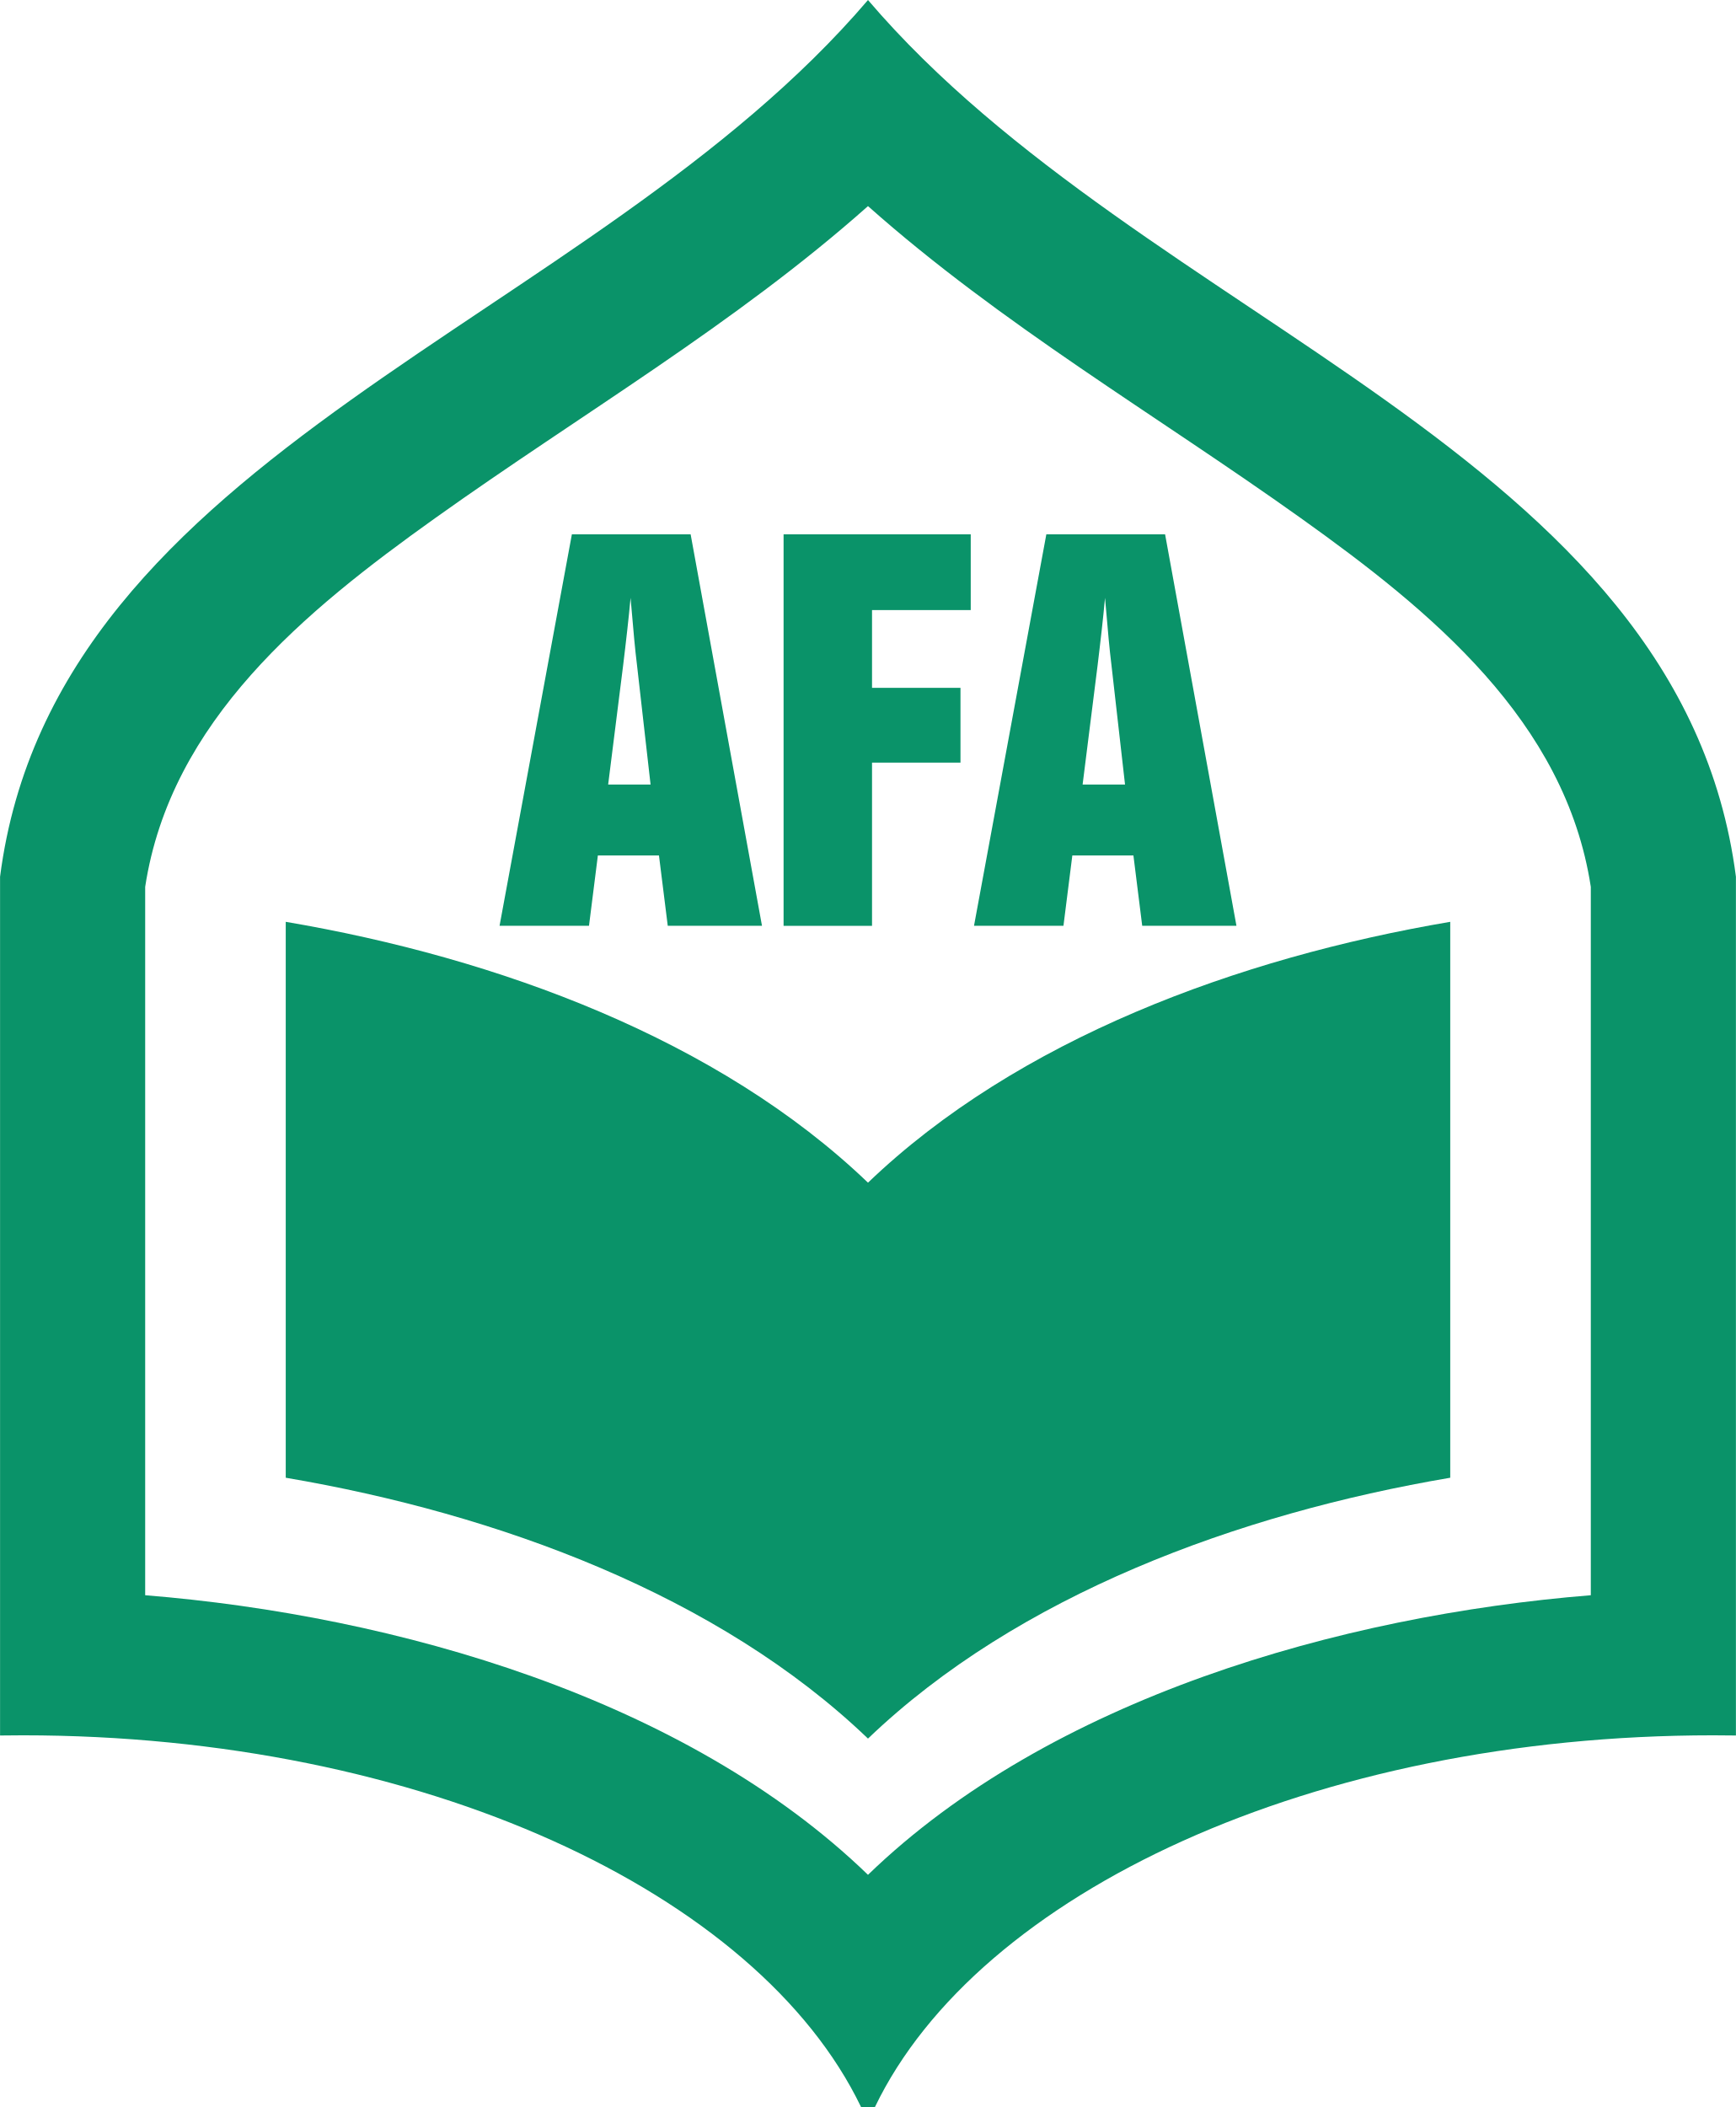
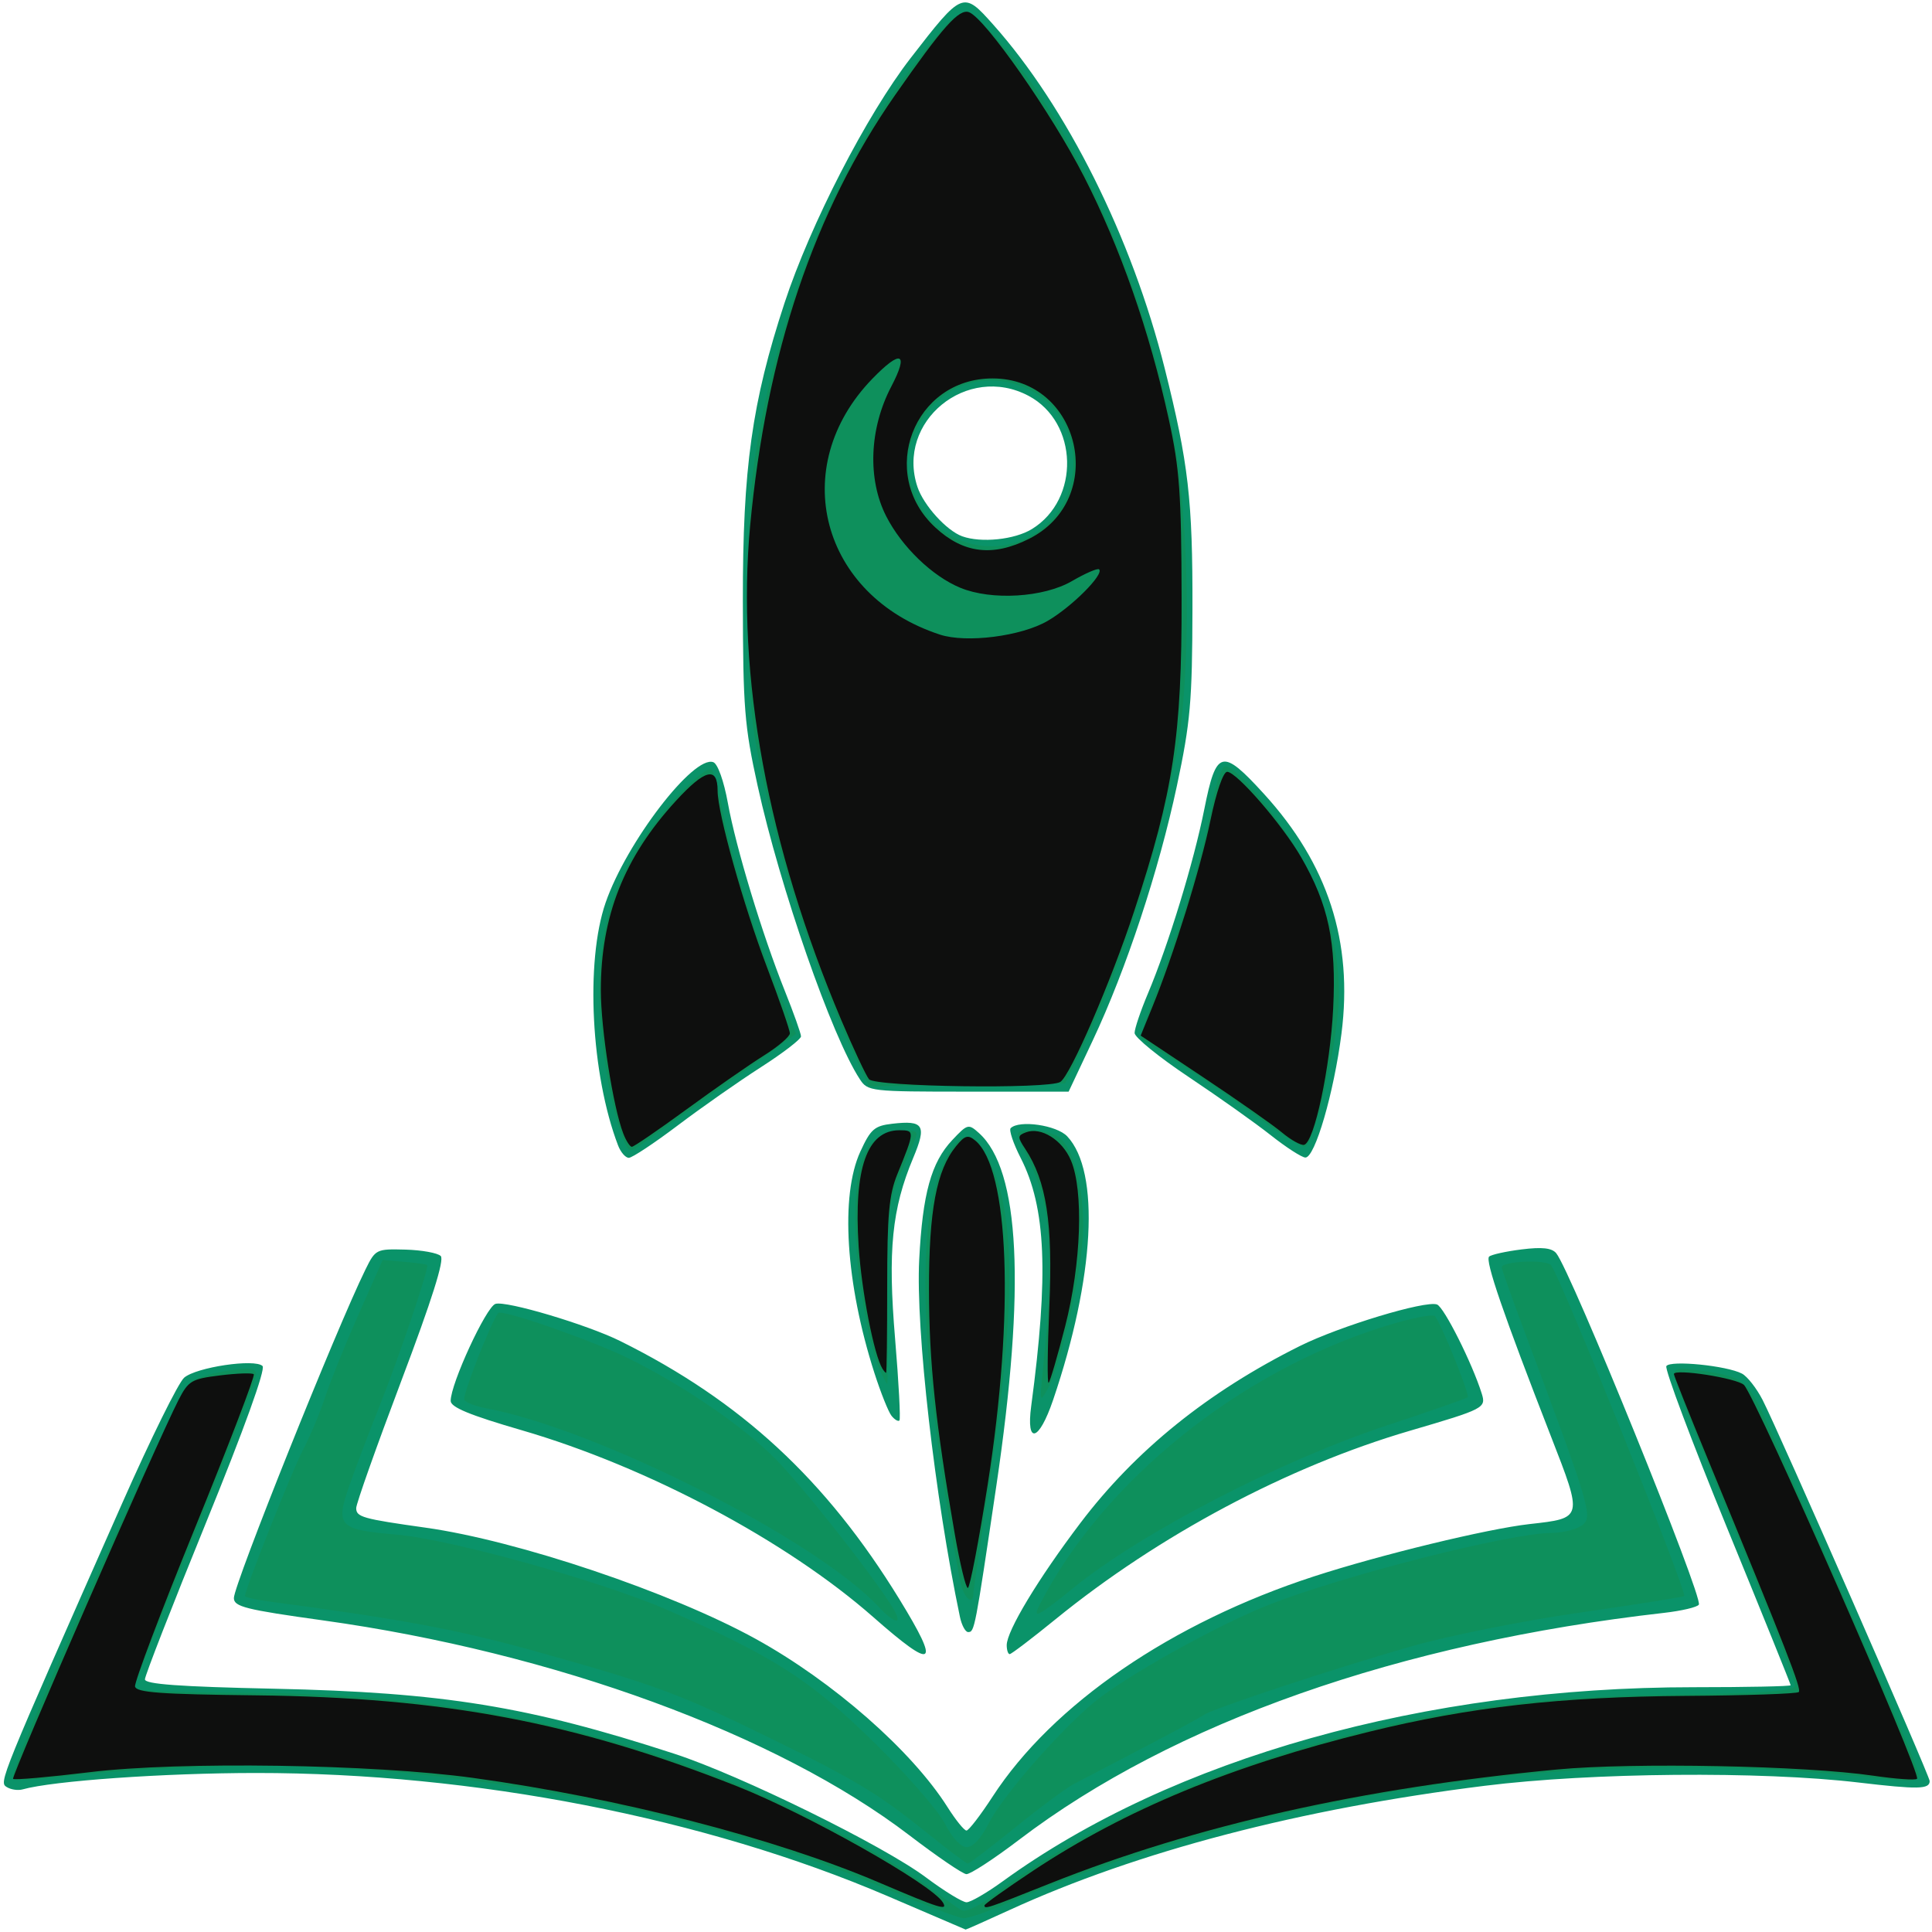
- <svg xmlns="http://www.w3.org/2000/svg" xml:space="preserve" width="11.643in" height="14.13in" version="1.1" style="shape-rendering:geometricPrecision; text-rendering:geometricPrecision; image-rendering:optimizeQuality; fill-rule:evenodd; clip-rule:evenodd" viewBox="0 0 773.8 939.15">
-   <defs>
-     <style type="text/css">
-    
-     .fil0 {fill:#0A9369}
-     .fil1 {fill:#0A9369;fill-rule:nonzero}
-    
-   </style>
-   </defs>
-   <g id="Layer_x0020_1">
-     <g id="_2541639992048">
-       <path class="fil0" d="M646.45 658.67c-94.67,16.07 -192.95,52.41 -259.55,116.27 -66.6,-63.87 -164.88,-100.2 -259.55,-116.27l0 -247.79c94.67,16.07 192.95,52.41 259.55,116.27 66.6,-63.87 164.88,-100.2 259.55,-116.27l0 247.79z" />
-       <path class="fil0" d="M386.9 835.66c-81.19,-78.54 -210.4,-115.59 -322.21,-124.62l0 -315.74c11.33,-74.08 71.41,-123.08 129.21,-164.32 64.92,-46.33 133.71,-86.42 193,-139.11 59.29,52.69 128.08,92.79 193,139.11 57.79,41.24 117.87,90.24 129.21,164.32l0 315.74c-111.81,9.03 -241.02,46.09 -322.21,124.62zm-376.73 -62.18c177.75,0 327.6,70.06 373.63,165.67l3.1 0 3.1 0c46.03,-95.6 195.88,-165.67 373.63,-165.67 3.4,0 6.79,0.03 10.17,0.08l0 -382.77c-24.57,-190.34 -263.32,-245.98 -386.9,-390.78 -123.58,144.8 -362.33,200.45 -386.9,390.78l0 382.77c3.38,-0.05 6.77,-0.08 10.17,-0.08z" />
-       <path class="fil1" d="M222.66 412.66l32.24 -174.49 52.94 0 31.81 174.49 -42.01 0 -3.92 -31.37 -27.23 0 -3.96 31.37 -39.87 0zm48.4 -62.96l18.92 0 -6.06 -53.34c-0.44,-3.52 -0.84,-7.33 -1.23,-11.44 -0.36,-4.07 -0.91,-10.24 -1.63,-18.44 -0.44,4.68 -0.91,9.55 -1.49,14.56 -0.58,5.05 -1.16,10.24 -1.82,15.54l-6.68 53.12zm78.21 62.96l0 -174.49 83.43 0 0 33.77 -44 0 0 34.64 39.43 0 0 33.33 -39.43 0 0 72.76 -39.43 0zm84.89 0l32.24 -174.49 52.94 0 31.81 174.49 -42.01 0 -3.92 -31.37 -27.23 0 -3.96 31.37 -39.87 0zm48.4 -62.96l18.92 0 -6.06 -53.34c-0.44,-3.52 -0.84,-7.33 -1.23,-11.44 -0.36,-4.07 -0.91,-10.24 -1.63,-18.44 -0.44,4.68 -0.91,9.55 -1.49,14.56 -0.58,5.05 -1.16,10.24 -1.82,15.54l-6.68 53.12z" />
-     </g>
+ <svg xmlns="http://www.w3.org/2000/svg" version="1.1" id="svg1" width="1024" height="1024" viewBox="0 0 1024 1024">
+   <defs id="defs1" />
+   <g id="g1">
+     <path style="display:inline;fill:#0a9369;fill-opacity:1;stroke-width:2.935" d="m 470.279,1004.905 c -96.576,-41.386 -218.942,-65.231 -334.529,-65.187 -48.81,0.018 -107.668,4.154 -123.77,8.696 -2.431,0.686 -6.212,0.131 -8.401,-1.233 -4.187,-2.609 -4.226,-2.515 61.36,-150.835 14.928,-33.759 29.624,-63.523 32.658,-66.144 6.439,-5.561 37.523,-10.181 41.56,-6.177 1.685,1.672 -9.77,33.433 -29.804,82.637 -17.898,43.957 -32.542,81.496 -32.542,83.42 0,2.573 18.12,3.889 68.515,4.976 89.562,1.932 134.733,9.273 212.097,34.469 35.117,11.437 110.625,48.548 133.368,65.549 9.693,7.246 19.364,13.174 21.491,13.174 2.127,0 10.773,-5.01 19.213,-11.133 89.945,-65.257 223.788,-102.857 366.139,-102.857 28.302,0 51.458,-0.471 51.458,-1.046 0,-0.575 -15.221,-38.233 -33.824,-83.684 -18.603,-45.451 -33.03,-83.913 -32.06,-85.47 2.018,-3.239 32.084,-0.245 40.089,3.992 2.831,1.499 7.749,7.782 10.928,13.963 8.409,16.348 88.54,199.138 88.54,201.972 0,4.386 -6.057,4.51 -37.778,0.776 -51.708,-6.087 -141.617,-5.294 -198.064,1.746 -97.846,12.203 -183.919,34.708 -251.904,65.862 -12.593,5.771 -23.041,10.424 -23.218,10.341 -0.177,-0.084 -18.862,-8.097 -41.522,-17.808 z m 11.731,-32.141 C 412.004,919.26 293.713,875.893 171.29,858.851 c -41.222,-5.738 -47.328,-7.27 -47.328,-11.868 0,-7.147 54.406,-142.984 69.722,-174.075 5.317,-10.793 5.737,-11.003 21.174,-10.589 8.663,0.233 17.098,1.76 18.745,3.394 2.029,2.013 -4.715,23.36 -20.907,66.18 -13.146,34.765 -23.902,65.108 -23.902,67.429 0,4.731 3.354,5.676 36.836,10.38 48.776,6.852 130.115,34.26 174.872,58.926 40.958,22.572 82.754,59.226 101.719,89.204 4.322,6.832 8.836,12.41 10.032,12.396 1.195,-0.015 7.425,-8.109 13.844,-17.989 31.815,-48.97 94.824,-92.148 170.321,-116.716 35.2,-11.454 91.929,-25.223 114.24,-27.726 28.463,-3.194 28.377,-2.843 11.363,-46.525 -25.194,-64.684 -35.014,-93.239 -32.756,-95.253 1.194,-1.064 8.952,-2.778 17.24,-3.808 10.828,-1.345 15.982,-0.782 18.31,2 7.673,9.17 77.998,182.447 75.605,186.287 -0.834,1.339 -9.121,3.295 -18.415,4.349 -140.24,15.891 -260.115,58.061 -341.84,120.253 -13.397,10.195 -25.995,18.401 -27.996,18.236 -2,-0.166 -15.572,-9.423 -30.159,-20.571 z m -19.155,-115.667 c -46.01,-40.473 -119.841,-79.711 -186.391,-99.06 -27.56,-8.013 -37.579,-12.153 -37.597,-15.536 -0.047,-9.025 18.805,-49.868 23.733,-51.419 5.695,-1.793 48.574,10.986 66.171,19.72 63.991,31.763 108.986,73.369 147.891,136.755 22.039,35.907 18.75,38.18 -13.808,9.54 z m 70.725,14.867 c 0,-7.55 16.744,-35.303 39.085,-64.782 29.184,-38.509 67.596,-69.488 116.227,-93.737 21.097,-10.519 66.724,-24.333 72.771,-22.032 3.736,1.422 18.655,31.149 23.679,47.183 2.398,7.653 1.409,8.165 -38.112,19.75 -64.656,18.953 -132.915,55.263 -187.762,99.881 -12.505,10.173 -23.445,18.496 -24.312,18.496 -0.867,0 -1.576,-2.142 -1.576,-4.759 z M 508.787,856.994 c -13.32,-63.473 -23.469,-152.423 -21.593,-189.253 1.787,-35.087 6.356,-51.626 17.541,-63.502 8.068,-8.566 8.569,-8.698 14.123,-3.713 21.756,19.528 24.827,81.883 9.214,187.05 -11.351,76.458 -11.543,77.455 -14.941,77.455 -1.461,0 -3.416,-3.617 -4.343,-8.038 z m 37.766,-111.716 c 9.349,-69.898 7.849,-105.278 -5.578,-131.557 -3.921,-7.675 -6.305,-14.772 -5.297,-15.772 4.518,-4.481 24.403,-1.597 29.988,4.349 17.58,18.715 14.555,74.892 -7.526,139.781 -7.477,21.974 -14.352,23.872 -11.587,3.199 z m -74.044,5.103 c -1.636,-2.048 -5.718,-12.273 -9.072,-22.723 -15.212,-47.401 -18.166,-93.943 -7.444,-117.286 5.471,-11.911 7.488,-13.674 16.891,-14.762 16.744,-1.939 18.403,0.763 11.129,18.123 -11.303,26.976 -13.512,49.036 -9.595,95.81 1.94,23.166 2.973,42.67 2.296,43.341 -0.677,0.672 -2.57,-0.455 -4.206,-2.503 z M 327.584,607.093 c -14.346,-37.517 -17.419,-97.359 -6.607,-128.652 11.055,-31.996 46.675,-78.427 57.117,-74.453 2.341,0.891 5.596,10.035 7.683,21.582 4.291,23.745 18.254,69.806 30.212,99.662 4.706,11.75 8.556,22.581 8.556,24.069 0,1.488 -9.57,8.845 -21.267,16.35 -11.697,7.505 -31.51,21.379 -44.029,30.831 -12.52,9.452 -24.2,17.186 -25.957,17.186 -1.757,0 -4.325,-2.959 -5.709,-6.576 z m 345.974,-5.388 c -8.104,-6.413 -27.664,-20.29 -43.467,-30.839 -15.803,-10.548 -28.732,-21.056 -28.732,-23.35 0,-2.294 3.169,-11.694 7.042,-20.889 10.949,-25.994 24.32,-69.706 29.924,-97.827 6.302,-31.622 9.357,-32.399 31.588,-8.034 33.956,37.216 47.29,78.409 41.104,126.983 -4.001,31.417 -14.071,65.985 -19.16,65.767 -1.961,-0.084 -10.196,-5.399 -18.3,-11.812 z M 455.732,572.019 c -14.818,-22.6 -42.256,-101.397 -54.197,-155.64 -6.972,-31.673 -7.729,-41.168 -7.802,-97.915 -0.09,-70.335 4.787,-105.219 22.065,-157.833 13.698,-41.71 43.594,-99.792 66.8,-129.777 27.581,-35.638 27.84,-35.743 43.81,-17.825 39.018,43.776 73.513,112.903 90.891,182.142 12.608,50.232 14.868,69.826 14.727,127.678 -0.12,49.042 -1.08,59.976 -8.218,93.53 -9.563,44.959 -26.931,97.525 -44.646,135.123 l -12.765,27.094 h -53.177 c -51.905,0 -53.281,-0.158 -57.489,-6.576 z m 91.184,-291.598 c 25.676,-15.739 24.675,-56.561 -1.73,-70.607 -32.591,-17.336 -70.431,13.645 -58.92,48.239 3.249,9.764 15.422,23.201 23.739,26.202 10.034,3.621 27.75,1.781 36.911,-3.835 z" id="path119" />
+     <path style="display:inline;fill:#0e905c;stroke-width:2.935;fill-opacity:1" d="m 464.329,998.885 c -97.328,-41.214 -237.021,-66.29 -349.207,-62.686 -28.364,0.911 -63.902,3.182 -78.974,5.047 -15.072,1.865 -28.221,2.579 -29.22,1.588 -3.789,-3.758 87.264,-206.124 94.868,-210.843 3.277,-2.034 12.258,-4.579 19.956,-5.656 11.39,-1.593 13.998,-1.135 13.998,2.456 0,2.427 -14.587,40.239 -32.416,84.026 -17.829,43.787 -32.416,80.682 -32.416,81.989 0,1.307 24.21,2.377 53.799,2.377 100.381,0 178.911,14.123 262.762,47.256 33.437,13.212 81.442,38.66 103.372,54.799 8.104,5.964 16.451,11.86 18.549,13.103 2.391,1.417 9.542,-2.02 19.155,-9.205 49.551,-37.036 114.749,-65.832 193.627,-85.521 53.747,-13.416 95.106,-18.275 165.026,-19.387 47.906,-0.762 63.557,-1.907 64.172,-4.692 0.447,-2.026 -13.808,-39.042 -31.679,-82.258 -17.871,-43.216 -32.492,-80.447 -32.492,-82.736 0,-3.303 2.889,-3.742 13.998,-2.124 23.632,3.442 25.271,4.818 36.789,30.891 59.684,135.1 78.876,179.691 78.876,183.26 0,3.376 -3.317,3.835 -16.945,2.348 -99.772,-10.892 -184.315,-7.826 -280.692,10.18 -59.745,11.162 -138.108,34.592 -183.719,54.93 -11.091,4.946 -22.363,8.843 -25.049,8.661 -2.685,-0.182 -23.448,-8.193 -46.139,-17.802 z m 27.454,-27.069 C 465.314,950.504 453.628,943.454 406.906,920.609 359.826,897.589 347.061,892.882 283.808,875.21 242.681,863.719 212.98,858.173 142.38,848.8 c -6.888,-0.915 -12.524,-2.227 -12.524,-2.918 0,-3.617 24.777,-66.017 30.694,-77.303 3.793,-7.234 9.083,-19.848 11.756,-28.031 2.673,-8.183 10.635,-27.892 17.692,-43.799 l 12.832,-28.921 11.399,0.96 c 6.27,0.528 11.756,1.3 12.192,1.717 1.234,1.179 -15.376,50.201 -25.783,76.092 -5.156,12.827 -12.098,31.128 -15.427,40.671 -7.534,21.592 -5.706,23.508 24.915,26.109 28.511,2.422 108.861,24.759 143.58,39.914 56.022,24.454 75.984,37.242 109.51,70.156 17.217,16.903 34.152,36.322 37.633,43.154 3.878,7.612 8.36,12.422 11.575,12.422 3.227,0 7.654,-4.782 11.501,-12.422 7.887,-15.666 42.295,-54.435 59.752,-67.326 20.199,-14.915 63.711,-38.793 88.482,-48.555 39.924,-15.734 128.04,-38.145 150.39,-38.249 5.768,-0.026 12.951,-1.836 15.962,-4.019 5.955,-4.319 4.4,-9.558 -30.487,-102.713 -6.622,-17.683 -12.07,-32.999 -12.106,-34.036 -0.112,-3.264 23.742,-4.295 26.174,-1.131 5.403,7.028 72.418,173.631 70.543,175.375 -0.555,0.516 -25.44,4.465 -55.302,8.776 -30.828,4.451 -69.674,12.248 -89.88,18.042 -40.547,11.626 -104.86,32.89 -109.259,36.124 -1.621,1.192 -16.208,9.081 -32.416,17.532 -16.208,8.451 -32.784,17.118 -36.836,19.26 -4.052,2.142 -17.976,12.487 -30.942,22.989 -12.966,10.502 -24.238,19.075 -25.049,19.05 -0.81,-0.023 -10.337,-7.181 -21.17,-15.903 z M 465.579,851.534 c -33.319,-35.69 -149.097,-94.167 -208.302,-105.208 -5.285,-0.986 -10.319,-2.93 -11.185,-4.32 -1.264,-2.029 14.416,-42.059 18.062,-46.107 1.877,-2.085 49.454,14.488 68.686,23.927 28.591,14.031 60.276,35.591 77.475,52.716 13.889,13.83 50.091,59.524 62.278,78.607 6.508,10.191 2.354,10.419 -7.013,0.385 z m 85.722,-1.494 c 33.54,-65.025 105.505,-123.021 182.416,-147.007 13.638,-4.253 25.697,-6.7 26.799,-5.437 3.338,3.828 18.657,41.737 17.377,43.002 -0.656,0.648 -19.623,7.254 -42.148,14.679 -56.834,18.734 -130.438,56.822 -166.802,86.316 -19.267,15.627 -22.027,16.948 -17.642,8.448 z m -42.423,-12.044 c -21.766,-115.917 -24.266,-194.491 -7.148,-224.699 8.583,-15.147 14.953,-14.514 22.911,2.277 14.075,29.7 13.732,79.811 -1.214,177.219 -4.14,26.982 -7.527,50.328 -7.527,51.88 0,7.007 -5.42,1.853 -7.022,-6.677 z m 43.573,-108.875 c 6.468,-63.807 4.872,-89.498 -7.083,-113.991 -3.241,-6.641 -5.893,-12.974 -5.893,-14.074 0,-3.065 14.415,-2.375 20.76,0.993 9.138,4.851 15.681,32.44 13.458,56.748 -2.216,24.225 -12.451,67.193 -18.494,77.632 -4.004,6.918 -4.15,6.529 -2.748,-7.307 z m -86.01,-2.7 c -6.31,-13.735 -12.972,-53.126 -13.179,-77.915 -0.283,-34.014 5.957,-47.574 22.51,-48.92 10.086,-0.82 11.177,-0.3 9.201,4.384 -1.234,2.923 -5.042,11.891 -8.462,19.929 -5.512,12.952 -6.192,20.016 -5.975,62.11 0.135,26.123 7.1e-4,47.496 -0.298,47.496 -0.298,0 -2.007,-3.188 -3.797,-7.084 z M 330.115,603.1 c -7.015,-18.3 -12.235,-50.818 -12.378,-77.115 -0.175,-32.089 6.649,-56.37 22.59,-80.378 12.551,-18.902 34.058,-40.761 36.959,-37.564 1.243,1.37 3.843,11.04 5.778,21.489 4.723,25.506 16.296,63.275 28.659,93.53 l 10.152,24.844 -6.769,4.996 c -3.723,2.748 -21.2,15.243 -38.839,27.767 -17.639,12.524 -34.524,24.56 -37.522,26.748 -4.885,3.563 -5.782,3.114 -8.63,-4.316 z m 338.347,-9.72 c -10.58,-7.944 -29.012,-20.646 -40.959,-28.227 -11.947,-7.581 -22.216,-14.176 -22.82,-14.655 -0.604,-0.479 4.237,-15.069 10.756,-32.421 12.91,-34.364 21.92,-65.179 27.386,-93.66 1.928,-10.047 4.866,-18.268 6.529,-18.268 6.663,0 32.487,32.064 43.55,54.072 13.485,26.829 18.786,53.008 15.979,78.916 -3.087,28.494 -13.297,68.686 -17.448,68.686 -2.054,0 -12.392,-6.5 -22.972,-14.444 z M 454.71,563.316 C 433.547,518.6 415.982,466.481 404.952,415.676 c -7.32,-33.716 -8.105,-43.043 -8.181,-97.212 -0.07,-49.974 1.003,-65.584 6.466,-94.057 13.644,-71.114 42.689,-139.795 79.422,-187.802 27.054,-35.358 27.716,-35.636 43.62,-18.354 42.308,45.973 81.215,133.123 96.185,215.451 8.12,44.656 8.826,123.334 1.469,163.678 -9.937,54.492 -28.97,114.048 -50.908,159.294 l -8.503,17.537 -51.952,0.797 -51.952,0.797 z m 92.896,-279.911 c 13.431,-8.122 21.316,-22.184 21.316,-38.013 0,-45.593 -60.231,-60.653 -81.681,-20.423 -8.133,15.253 -8.33,23.894 -0.917,40.092 10.392,22.706 39.607,31.451 61.282,18.344 z" id="path118" />
+     <path style="display:inline;fill:#0e0f0e;stroke-width:2.935" d="M 465.802,997.732 C 410.999,974.322 328.013,952.944 250.679,942.316 197.582,935.019 95.364,933.494 47.655,939.287 25.946,941.924 7.624,943.525 6.939,942.845 5.734,941.651 83.211,764.208 94.635,741.998 c 5.236,-10.179 6.848,-11.131 22.043,-13.014 9.017,-1.117 17.041,-1.391 17.831,-0.607 0.79,0.784 -13.228,37.441 -31.152,81.46 -17.923,44.02 -32.223,81.833 -31.777,84.031 0.65,3.202 13.38,4.135 64.169,4.701 99.579,1.11 169.163,14.26 254.906,48.174 37.252,14.734 102.995,51.815 109.026,61.494 2.953,4.739 -1.246,3.437 -33.88,-10.504 z m 55.991,12.166 c 0,-0.701 11.603,-8.973 25.785,-18.381 48.832,-32.396 105.445,-55.818 177.95,-73.625 53.64,-13.173 101.487,-18.589 168.152,-19.035 31.924,-0.213 58.794,-1.133 59.712,-2.043 1.58,-1.567 -6.221,-21.542 -48.248,-123.542 -9.865,-23.943 -17.937,-44.185 -17.937,-44.982 0,-3.062 33.543,2.16 37.134,5.781 6.386,6.441 94.2,206.271 91.724,208.727 -0.851,0.844 -11.295,0.106 -23.209,-1.64 -36.284,-5.317 -127.128,-7.101 -167.533,-3.289 -103.301,9.745 -191.449,29.57 -269.094,60.52 -33.139,13.209 -34.436,13.643 -34.436,11.508 z M 506.066,813.152 c -10.219,-58.65 -13.636,-90.984 -13.688,-129.535 -0.057,-42.01 3.983,-63.416 14.37,-76.139 4.652,-5.698 6.258,-6.172 10.125,-2.988 18.082,14.884 20.873,91.63 6.631,182.357 -4.731,30.142 -9.473,54.803 -10.538,54.803 -1.064,0 -4.17,-12.824 -6.901,-28.498 z M 556.176,692.274 c 1.912,-43.956 -1.517,-66.284 -12.803,-83.368 -4.128,-6.249 -4.093,-7.038 0.39,-8.744 7.99,-3.041 19.274,3.997 23.86,14.881 6.785,16.105 5.451,54.626 -3.04,87.824 -4.019,15.713 -7.966,29.223 -8.772,30.022 -0.806,0.799 -0.642,-17.478 0.365,-40.616 z m -88.444,33.193 c -4.505,-7.239 -11.115,-41.227 -12.646,-65.033 -2.647,-41.143 4.469,-61.379 21.584,-61.379 8.28,0 8.261,0.387 -1.095,23.383 -4.382,10.771 -5.351,21.488 -5.352,59.188 -5.9e-4,25.32 -0.254,46.035 -0.564,46.034 -0.31,-5.5e-4 -1.177,-0.987 -1.927,-2.193 z M 330.326,600.728 c -5.417,-14.131 -11.869,-55.398 -11.869,-75.914 0,-39.24 12.34,-70.383 39.735,-100.283 15.466,-16.88 22.149,-18.519 22.149,-5.433 0,11.835 13.615,60.493 26.169,93.526 6.677,17.569 12.138,33.352 12.135,35.074 -0.003,1.721 -6.183,7.001 -13.733,11.732 -7.55,4.731 -25.972,17.555 -40.939,28.498 -14.966,10.943 -28.048,19.896 -29.07,19.896 -1.022,0 -3.083,-3.193 -4.579,-7.096 z M 679.452,600.237 c -4.862,-4.049 -23.698,-17.257 -41.857,-29.351 l -33.016,-21.989 6.158,-15.11 c 11.342,-27.83 25.501,-73.327 30.852,-99.141 3.106,-14.981 6.763,-25.575 8.829,-25.575 4.995,0 29.193,27.945 39.228,45.304 14.484,25.053 18.724,45.088 16.962,80.153 -1.572,31.284 -9.963,70.726 -15.37,72.244 -1.621,0.455 -6.925,-2.486 -11.788,-6.535 z M 460.594,572.019 c -1.64,-2.009 -8.266,-16.149 -14.723,-31.42 -39.022,-92.292 -55.652,-182.417 -48.295,-261.732 8.452,-91.12 33.991,-167.064 76.825,-228.454 25.33,-36.303 33.942,-45.949 39.228,-43.937 8.548,3.253 43.703,53.529 60.918,87.121 19.163,37.391 34.755,82.016 44.911,128.535 5.763,26.395 6.693,39.347 6.812,94.87 0.157,73.235 -4.271,102.46 -25.14,165.947 -12.317,37.47 -33.765,87.06 -39.135,90.486 -6.148,3.922 -98.091,2.638 -101.401,-1.417 z m 94.66,-242.922 c 12.8,-7.44 29.999,-24.659 27.302,-27.333 -0.75,-0.744 -7.22,2.052 -14.378,6.213 -15.054,8.75 -42.671,10.404 -59.219,3.546 -14.892,-6.172 -30.962,-21.683 -39.231,-37.867 -10.022,-19.616 -8.993,-46.483 2.632,-68.706 9.519,-18.197 5.235,-19.954 -10.068,-4.13 -45.245,46.785 -27.182,114.935 35.926,135.546 14.011,4.576 43.019,0.879 57.037,-7.269 z m -9.841,-43.515 c 41.918,-21.073 27.348,-85.005 -19.373,-85.005 -41.744,0 -61.11,50.464 -30.311,78.984 14.885,13.784 30.483,15.674 49.684,6.021 z" id="path117" />
  </g>
</svg>
